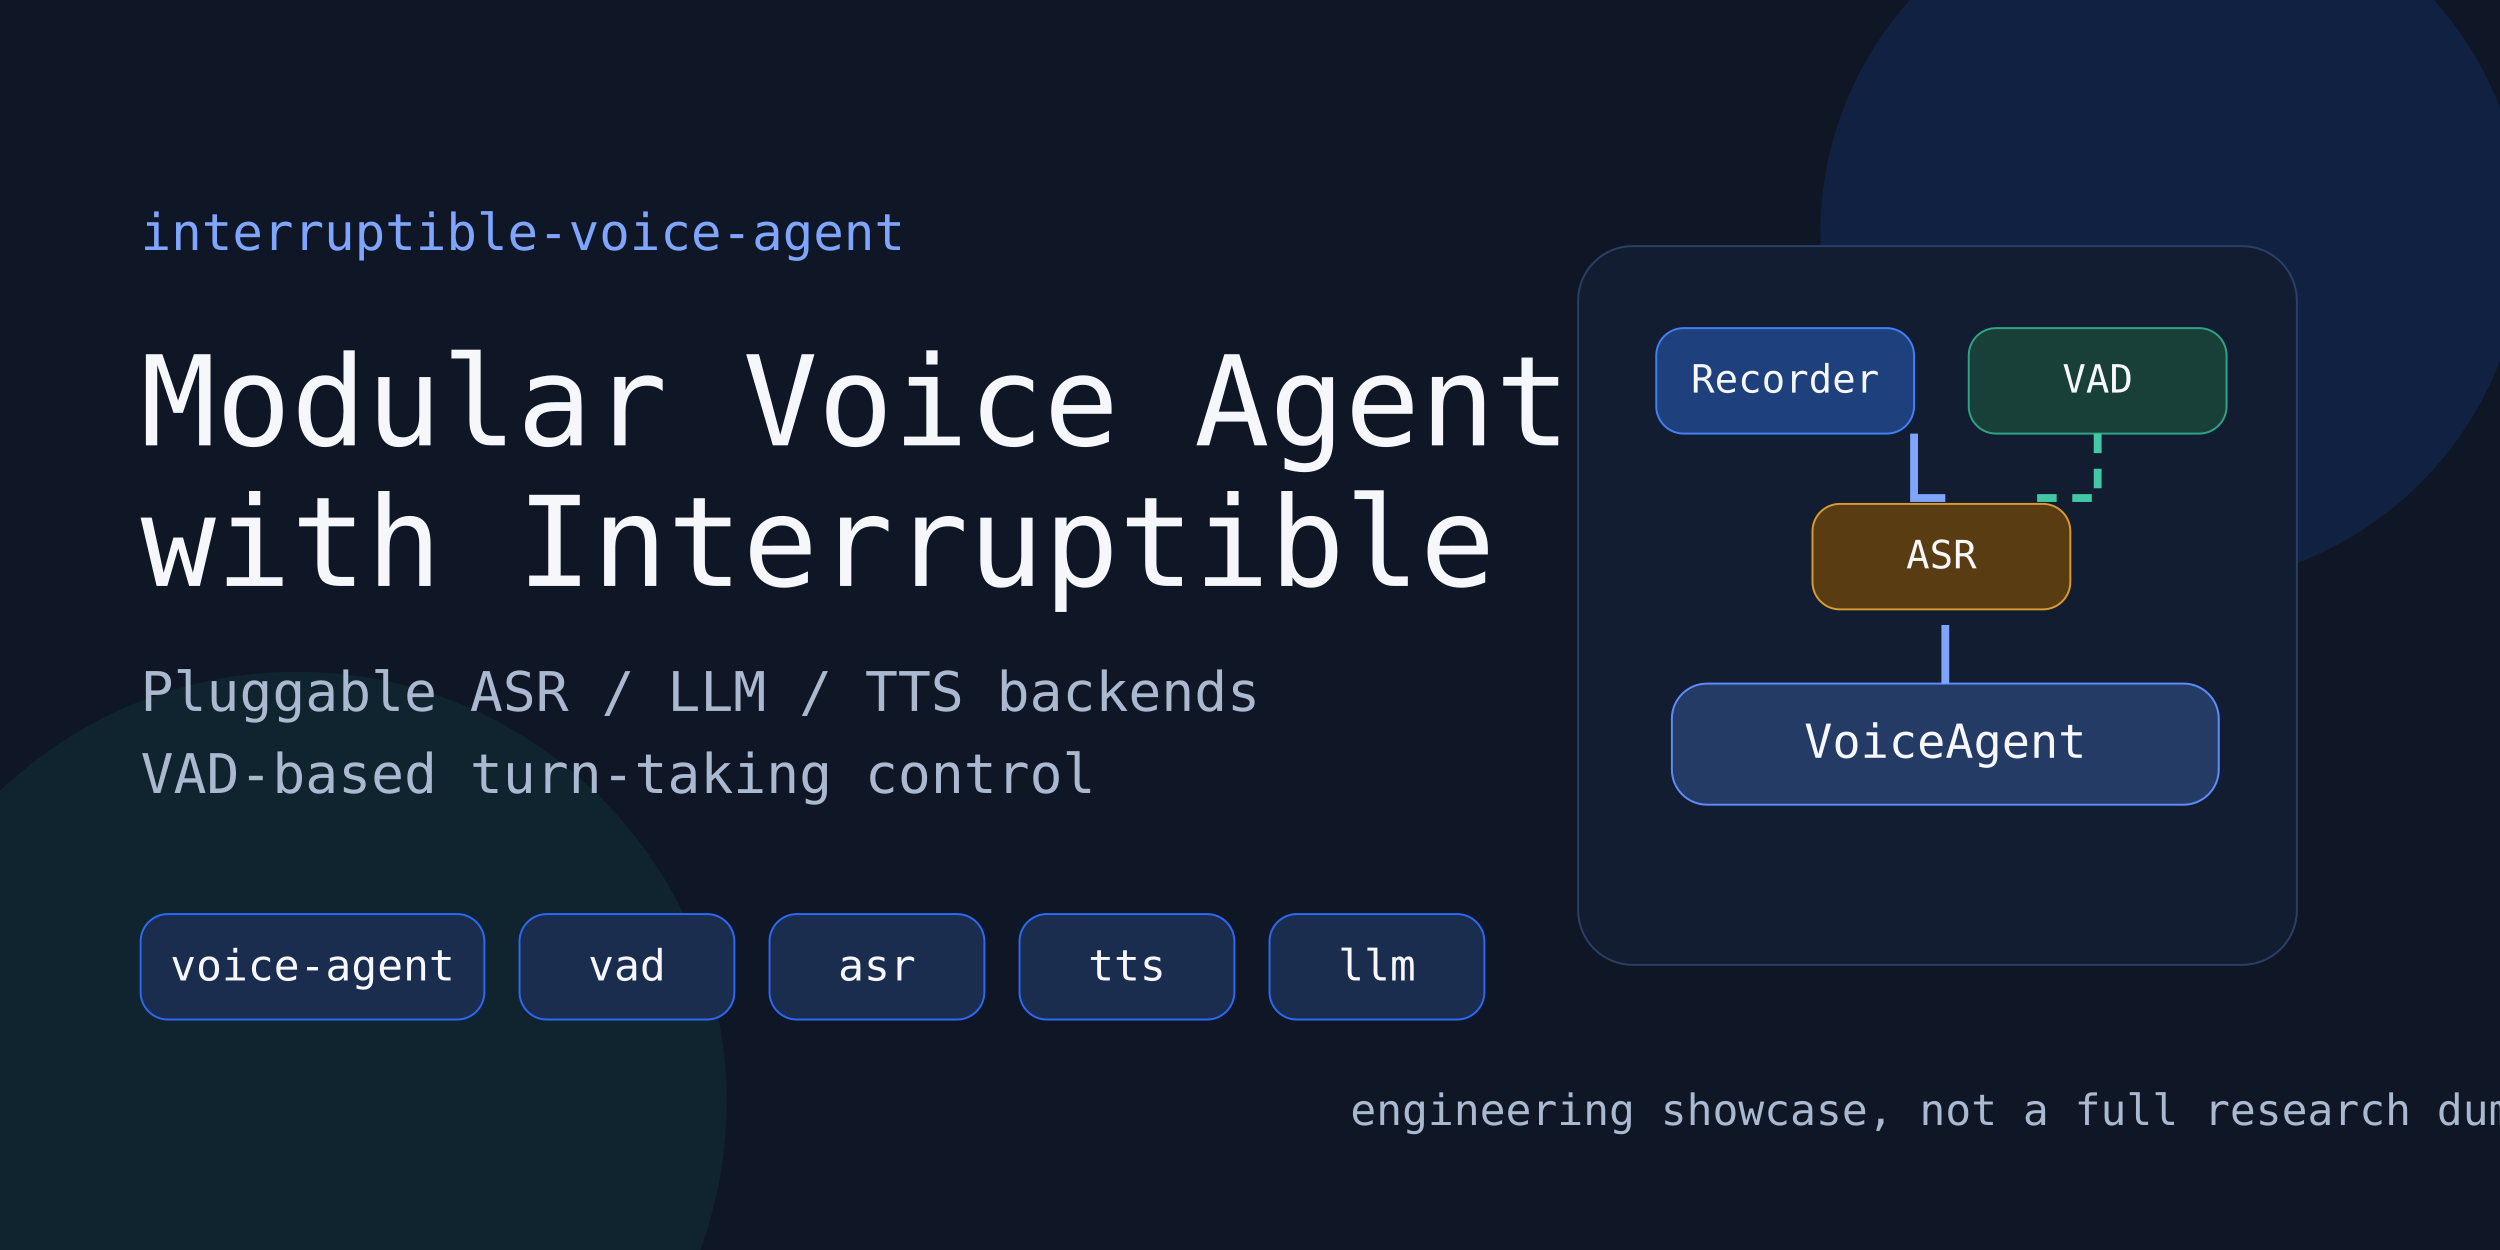
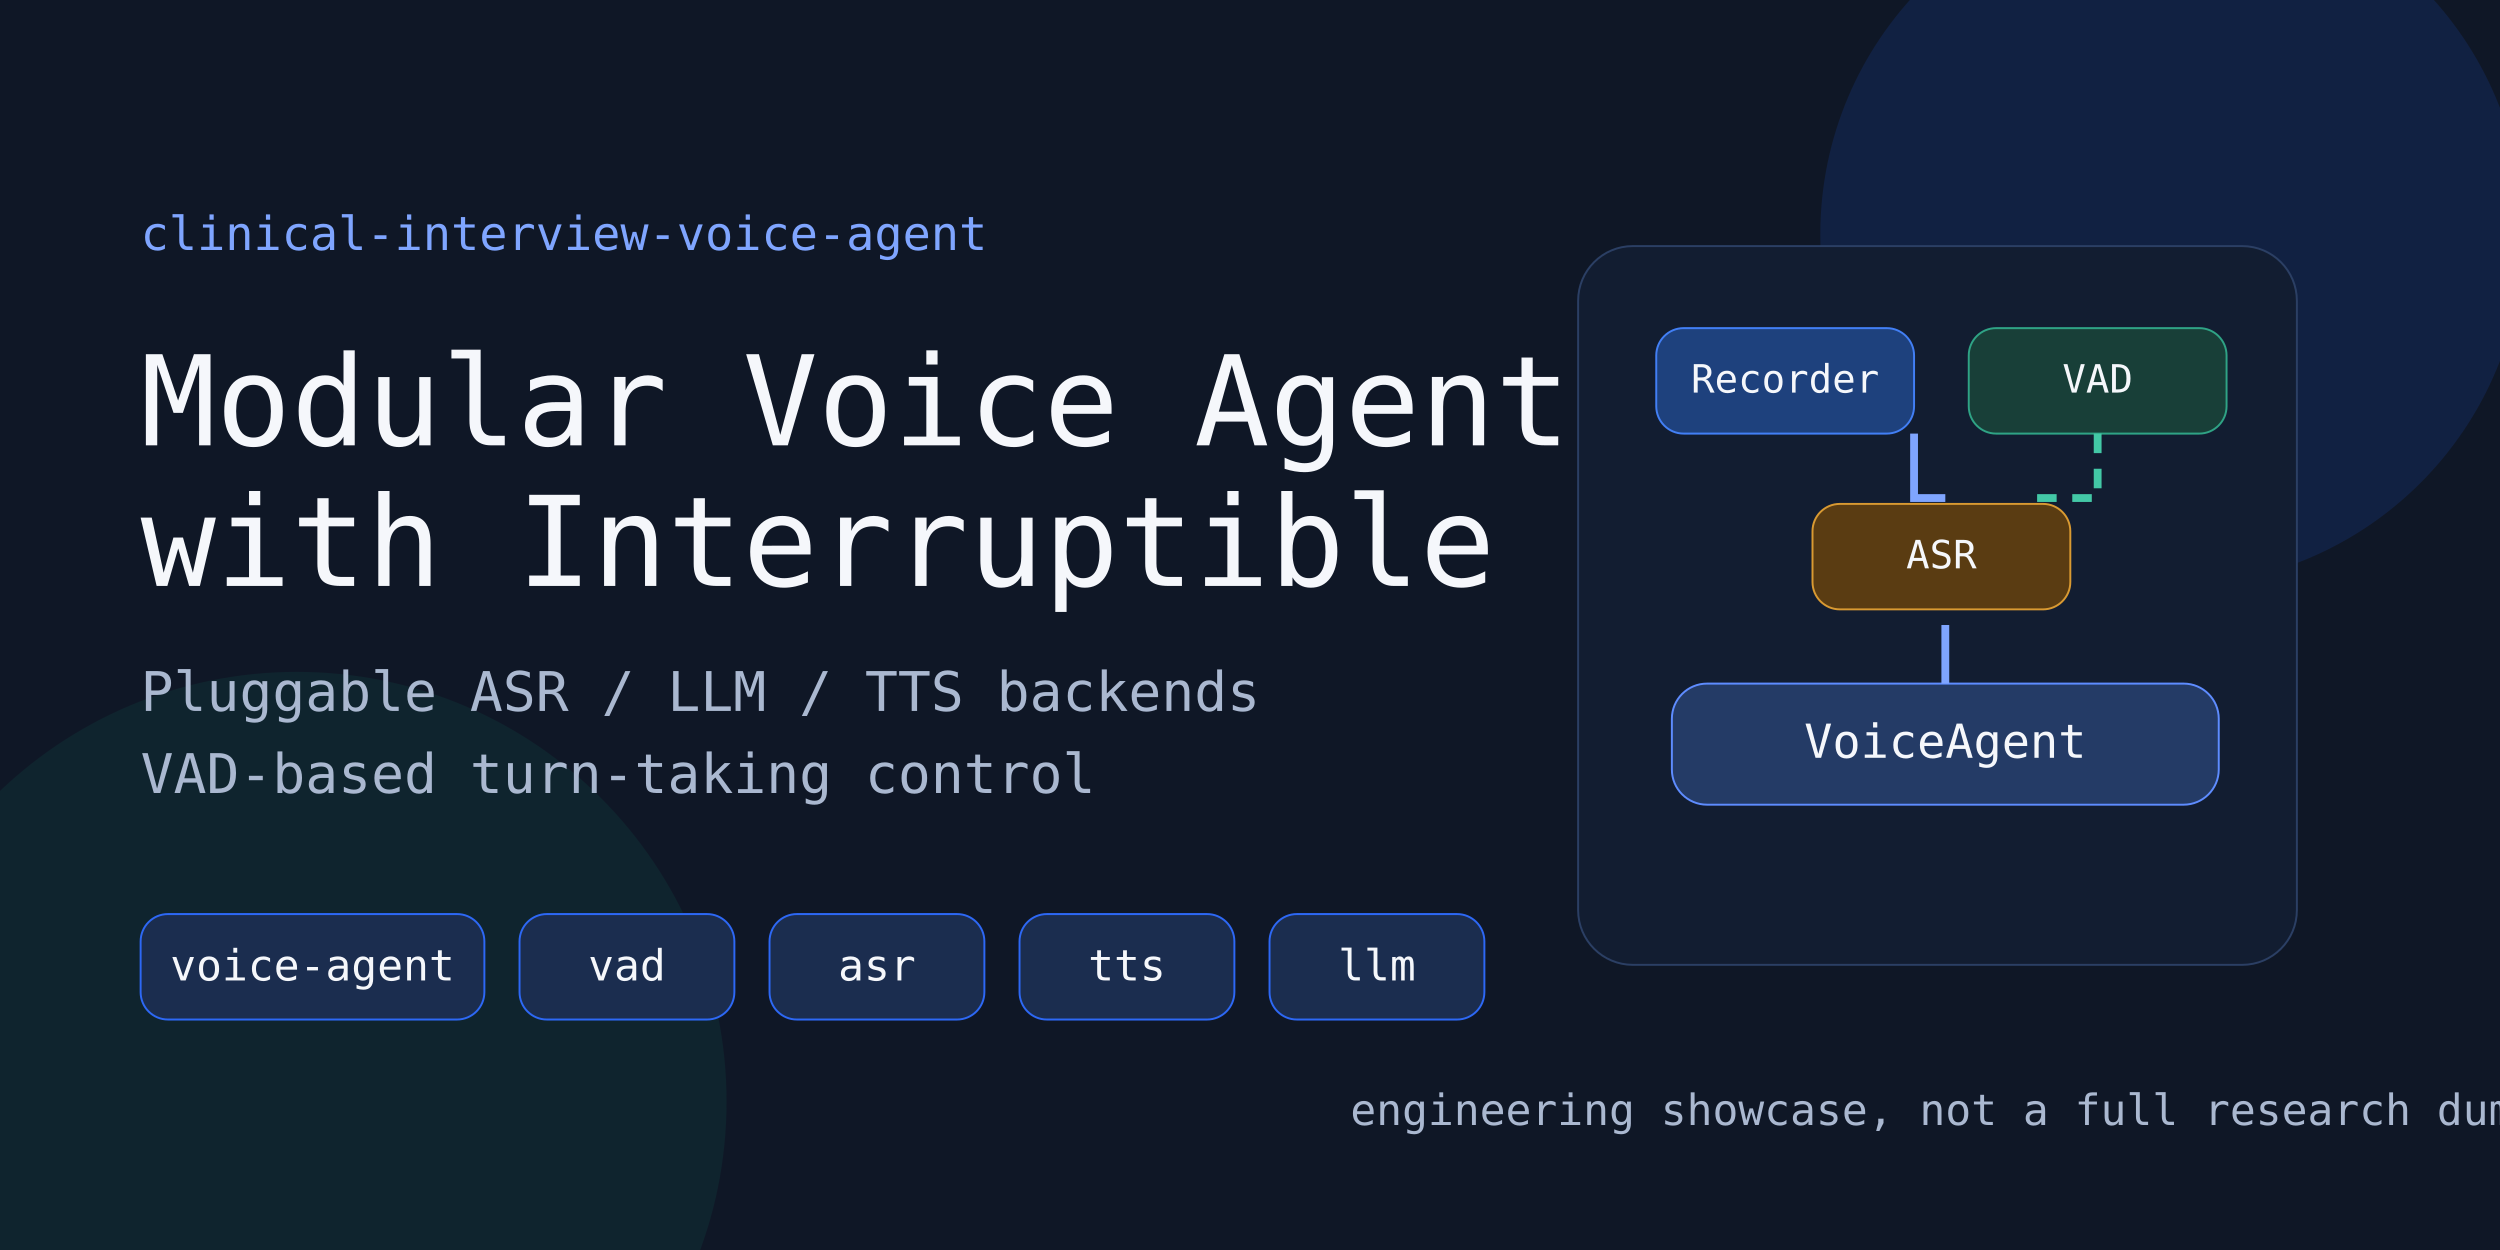
<svg xmlns="http://www.w3.org/2000/svg" width="1280" height="640" viewBox="0 0 1280 640" fill="none">
  <rect width="1280" height="640" fill="#0F1726" />
  <circle cx="1112" cy="120" r="180" fill="#1F4FC5" fill-opacity="0.18" />
  <circle cx="152" cy="564" r="220" fill="#15725F" fill-opacity="0.14" />
-   <text x="72" y="128" font-family="Menlo, monospace" font-size="26" fill="#7FA5FF">interruptible-voice-agent</text>
+   <text x="72" y="128" font-family="Menlo, monospace" font-size="24" fill="#7FA5FF">clinical-interview-voice-agent</text>
  <text x="72" y="228" font-family="Menlo, monospace" font-size="64" fill="#F5F7FB">Modular Voice Agent</text>
  <text x="72" y="300" font-family="Menlo, monospace" font-size="64" fill="#F5F7FB">with Interruptible Dialogue</text>
  <text x="72" y="364" font-family="Menlo, monospace" font-size="28" fill="#AAB8D0">Pluggable ASR / LLM / TTS backends</text>
  <text x="72" y="406" font-family="Menlo, monospace" font-size="28" fill="#AAB8D0">VAD-based turn-taking control</text>
  <rect x="72" y="468" width="176" height="54" rx="14" fill="#1B2D4F" stroke="#2D68F5" />
  <text x="160" y="502" text-anchor="middle" font-family="Menlo, monospace" font-size="22" fill="#F5F7FB">voice-agent</text>
  <rect x="266" y="468" width="110" height="54" rx="14" fill="#1B2D4F" stroke="#2D68F5" />
  <text x="321" y="502" text-anchor="middle" font-family="Menlo, monospace" font-size="22" fill="#F5F7FB">vad</text>
  <rect x="394" y="468" width="110" height="54" rx="14" fill="#1B2D4F" stroke="#2D68F5" />
  <text x="449" y="502" text-anchor="middle" font-family="Menlo, monospace" font-size="22" fill="#F5F7FB">asr</text>
  <rect x="522" y="468" width="110" height="54" rx="14" fill="#1B2D4F" stroke="#2D68F5" />
  <text x="577" y="502" text-anchor="middle" font-family="Menlo, monospace" font-size="22" fill="#F5F7FB">tts</text>
  <rect x="650" y="468" width="110" height="54" rx="14" fill="#1B2D4F" stroke="#2D68F5" />
  <text x="705" y="502" text-anchor="middle" font-family="Menlo, monospace" font-size="22" fill="#F5F7FB">llm</text>
  <rect x="808" y="126" width="368" height="368" rx="28" fill="#121D31" stroke="#2B3F64" />
  <rect x="848" y="168" width="132" height="54" rx="14" fill="#1E417D" stroke="#427FF5" />
  <text x="914" y="201" text-anchor="middle" font-family="Menlo, monospace" font-size="20" fill="#F5F7FB">Recorder</text>
  <rect x="1008" y="168" width="132" height="54" rx="14" fill="#183F38" stroke="#2FA385" />
  <text x="1074" y="201" text-anchor="middle" font-family="Menlo, monospace" font-size="20" fill="#F5F7FB">VAD</text>
  <rect x="928" y="258" width="132" height="54" rx="14" fill="#5A3C12" stroke="#D99A32" />
  <text x="994" y="291" text-anchor="middle" font-family="Menlo, monospace" font-size="20" fill="#F5F7FB">ASR</text>
  <rect x="856" y="350" width="280" height="62" rx="18" fill="#243B66" stroke="#5E8CFF" />
  <text x="996" y="388" text-anchor="middle" font-family="Menlo, monospace" font-size="24" fill="#F5F7FB">VoiceAgent</text>
  <path d="M980 222V255H996" stroke="#7FA5FF" stroke-width="4" />
  <path d="M996 320V350" stroke="#7FA5FF" stroke-width="4" />
  <path d="M1074 222V255H1040" stroke="#43C8A6" stroke-width="4" stroke-dasharray="10 8" />
  <text x="996" y="576" font-family="Menlo, monospace" font-size="22" text-anchor="middle" fill="#AAB8D0">engineering showcase, not a full research dump</text>
</svg>
